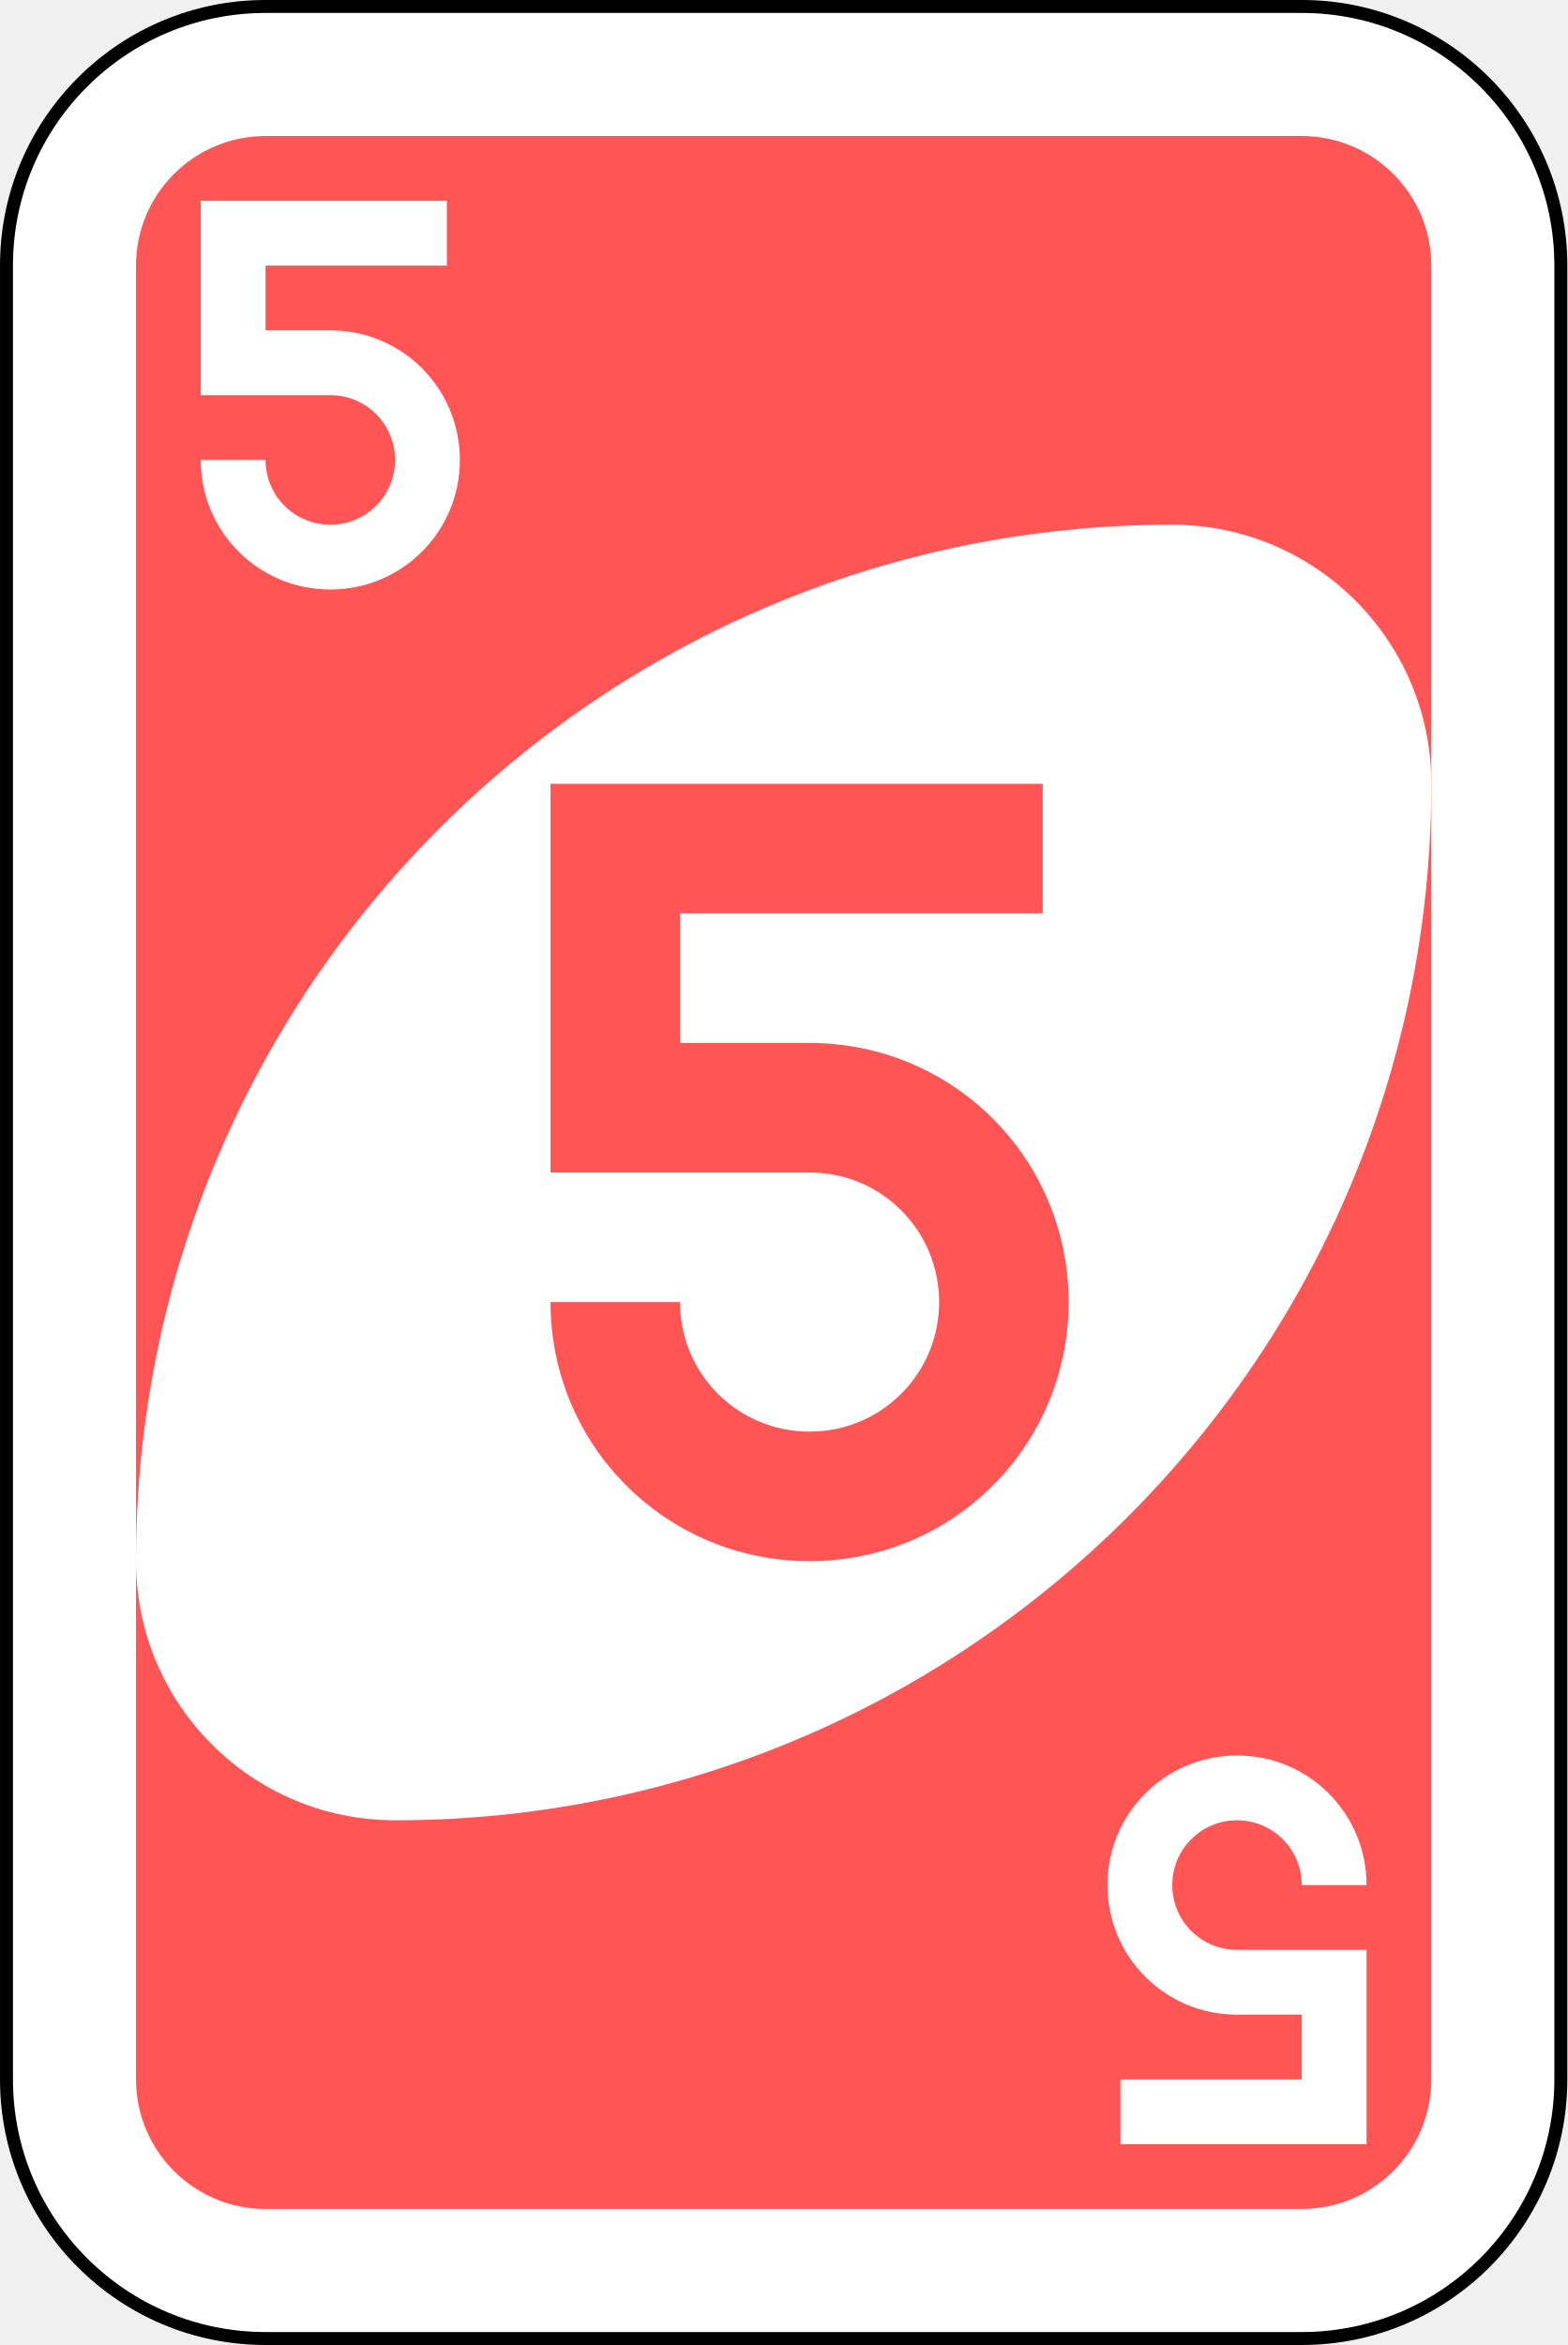
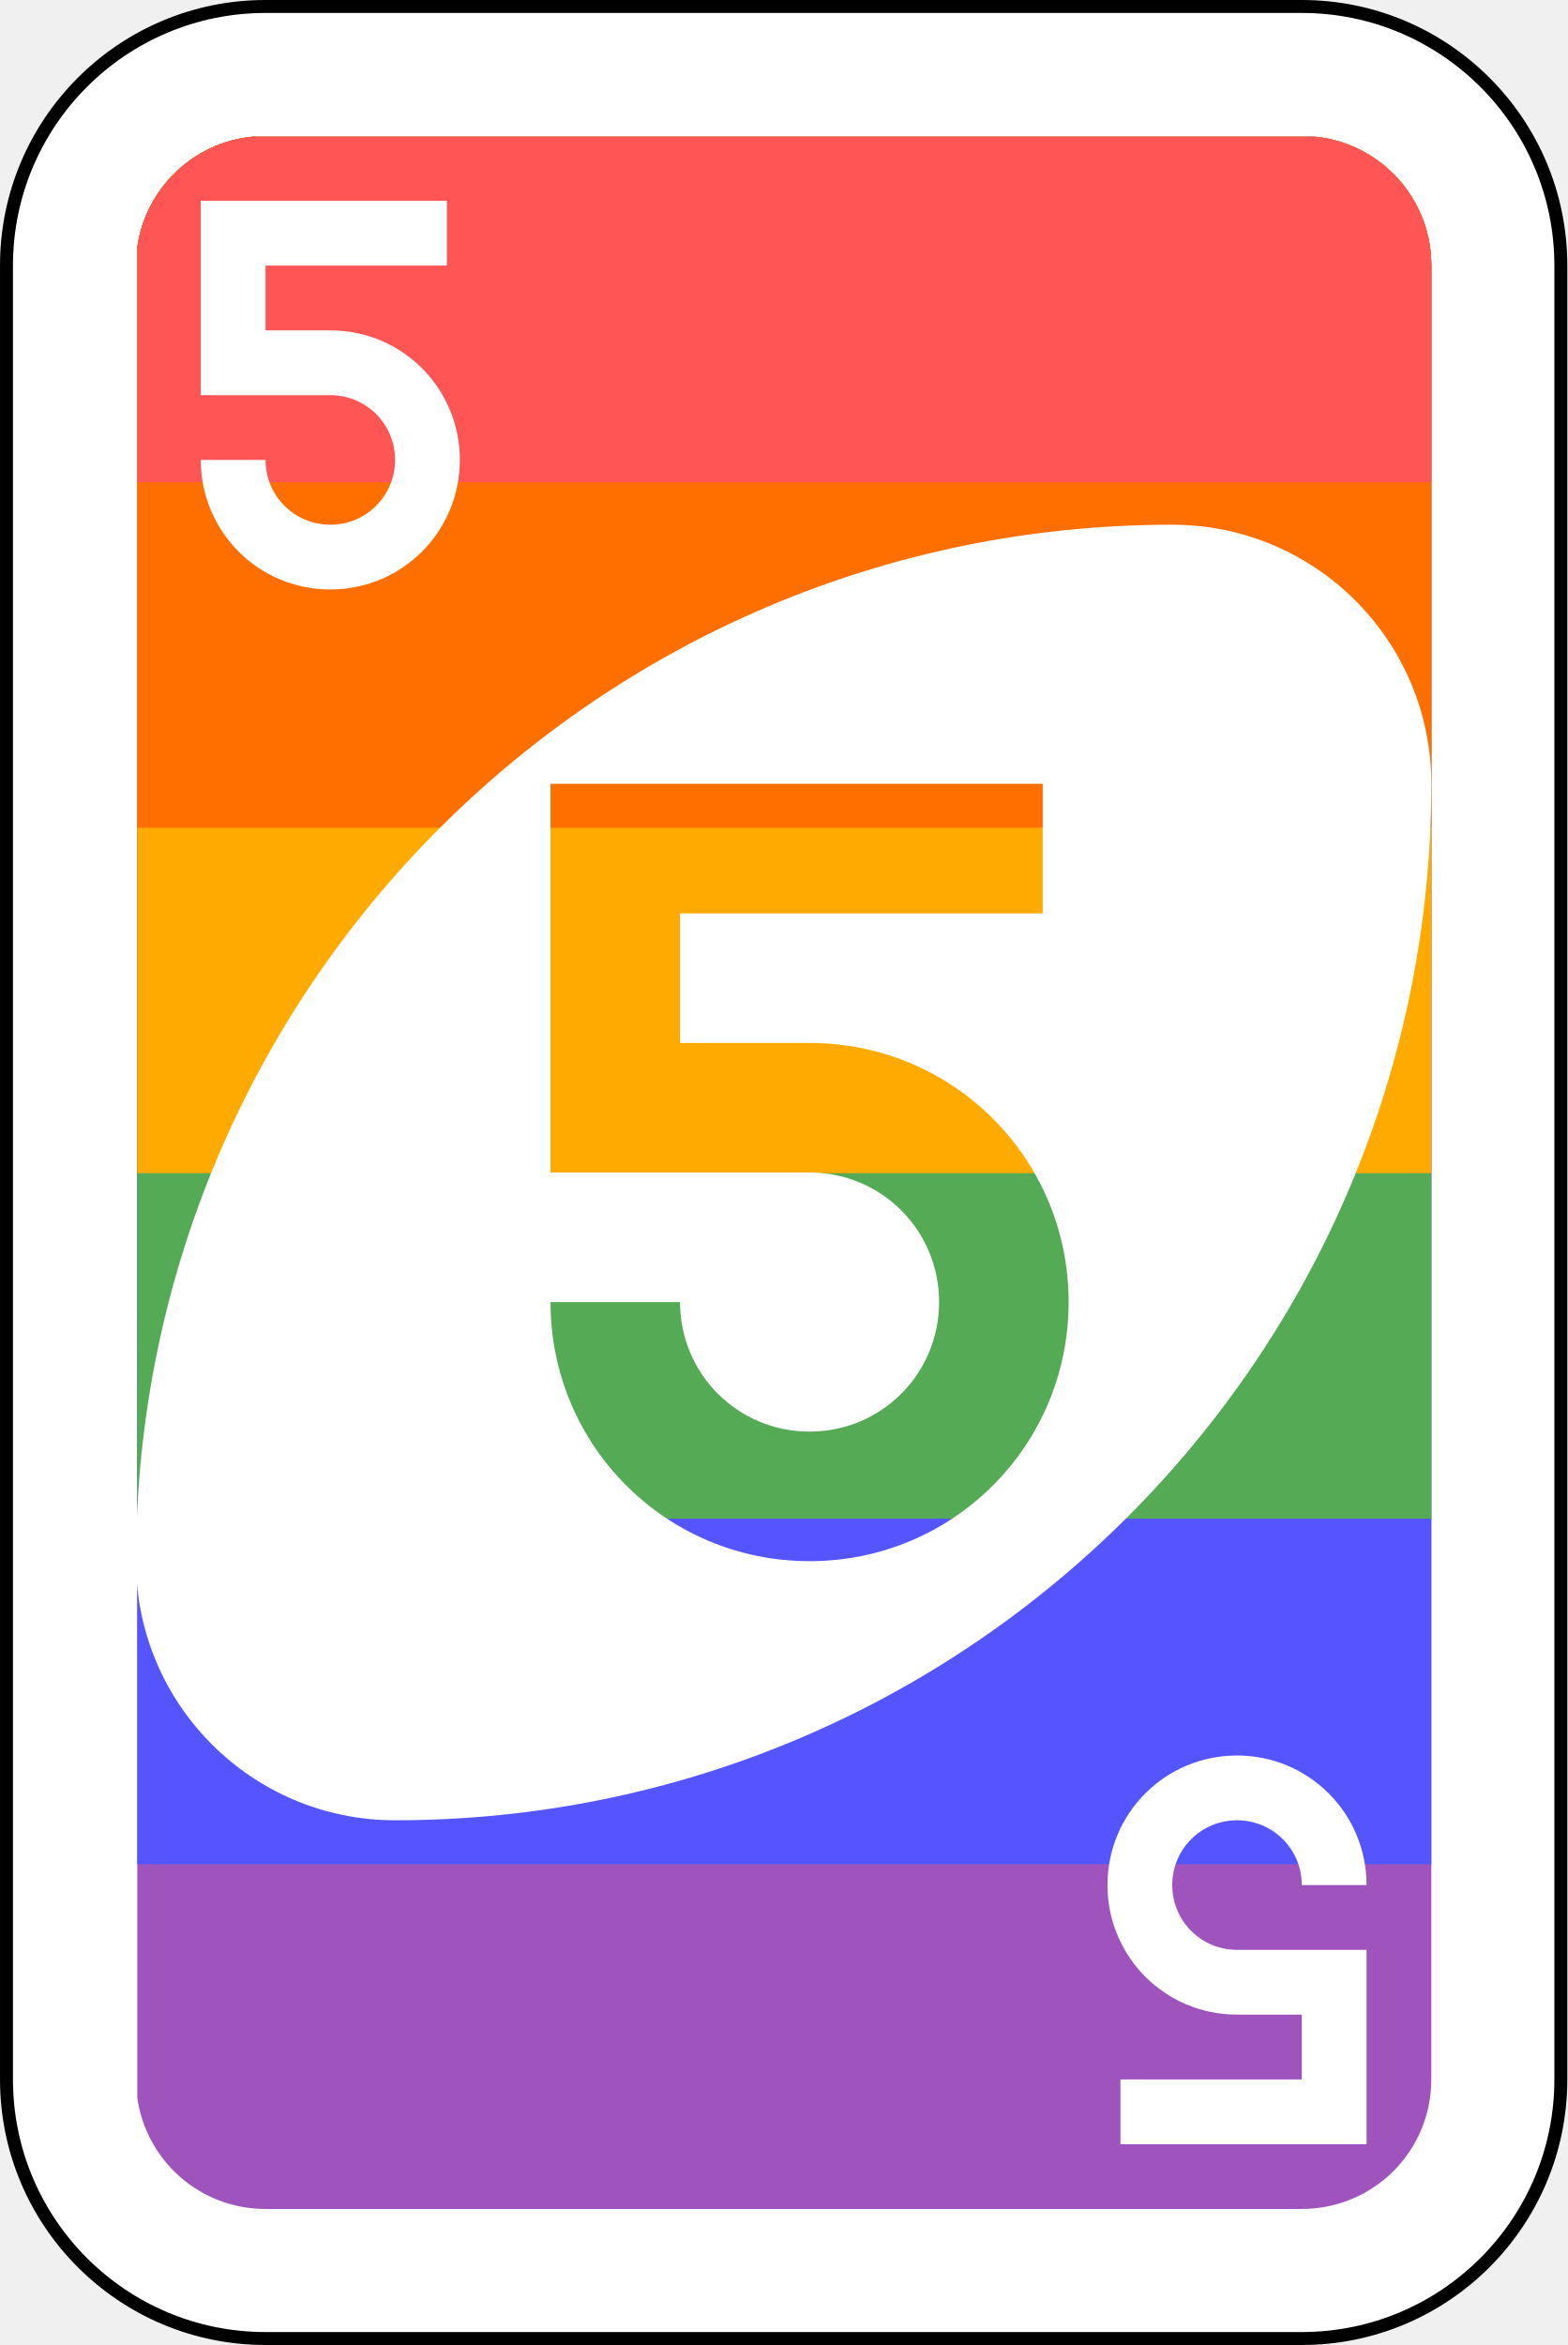
<svg xmlns="http://www.w3.org/2000/svg" width="68.298mm" height="102.164mm" viewBox="0 0 242 362" id="svg6717" version="1.1">
  <defs id="defs6719" />
  <g id="layer1" transform="translate(-236.1428,-337.0765)">
-     <g id="g6595" transform="matrix(4,0,0,4,-962.8572,-991.3724)">
-       <rect style="fill:#ffffff;fill-opacity:1;fill-rule:evenodd;stroke:#000000;stroke-width:0.5;stroke-miterlimit:4;stroke-dasharray:none" id="rect2987-8-5-6" y="332.362" x="300" ry="10" rx="10" height="90" width="60" />
-       <rect style="fill:#ff5555;fill-opacity:1;fill-rule:evenodd;stroke:none" id="rect3757-26-33-81" y="337.362" x="305" ry="5" rx="5" height="80" width="50" />
-       <path style="fill:#ffffff;fill-opacity:1;fill-rule:evenodd;stroke:none" id="path3773-0-4-8-4-60-3-9" d="m 345,352.362 c -22.091,0 -40,17.909 -40,40 0,5.523 4.477,10 10,10 22.091,0 40,-17.909 40,-40 0,-5.523 -4.477,-10 -10,-10 z" />
-       <path style="fill:#ff5555;fill-opacity:1;stroke:none" id="rect3163-6-0-0-2-7-1-2-19-4" d="m 321,362.362 0,10 0,5 10,0 c 2.77,0 5,2.23 5,5 0,2.77 -2.23,5 -5,5 -2.77,0 -5,-2.23 -5,-5 l -5,0 c 0,5.54 4.46,10 10,10 5.54,0 10,-4.46 10,-10 0,-5.54 -4.46,-10 -10,-10 l -5,0 0,-5 5,0 9,0 0,-5 -9,0 -5,0 z" />
-       <path style="fill:#ffffff;fill-opacity:1;stroke:none" id="rect3163-6-0-0-2-7-1-2-19-2-4" d="m 307.5,339.862 0,5 0,2.5 5,0 c 1.385,0 2.5,1.115 2.5,2.5 0,1.385 -1.115,2.5 -2.5,2.5 -1.385,0 -2.5,-1.115 -2.5,-2.5 l -2.5,0 c 0,2.77 2.23,5 5,5 2.77,0 5,-2.23 5,-5 0,-2.77 -2.23,-5 -5,-5 l -2.5,0 0,-2.5 2.5,0 4.5,0 0,-2.5 -4.5,0 -2.5,0 z" />
-       <path style="fill:#ffffff;fill-opacity:1;stroke:none" id="rect3163-6-0-0-2-7-1-2-19-2-4-6" d="m 352.5,414.862 0,-5 0,-2.5 -5,0 c -1.385,0 -2.5,-1.115 -2.5,-2.5 0,-1.385 1.115,-2.5 2.5,-2.5 1.385,0 2.5,1.115 2.5,2.5 l 2.5,0 c 0,-2.77 -2.23,-5 -5,-5 -2.77,0 -5,2.23 -5,5 0,2.77 2.23,5 5,5 l 2.5,0 0,2.5 -2.5,0 -4.5,0 0,2.5 4.5,0 2.5,0 z" />
+     <g id="layer1-0" transform="translate(2.4755859e-6,1.3466797e-5)">
+       <rect style="fill:#ffffff;fill-opacity:1;fill-rule:evenodd;stroke:#000000;stroke-width:2;stroke-miterlimit:4;stroke-dasharray:none" id="rect2987-1" y="338.076" x="237.143" ry="40" rx="40" height="360" width="240" />
+       <g id="g920" transform="matrix(0.2573999,0,0,0.666666,257.3402,358.1861)">
+         <path id="rect894" style="fill:#9f54bd;fill-opacity:1;stroke-width:0.442" d="m 41.484,22.518 c -9.764,1.015 -17.527,8.563 -18.873,18.223 V 345.395 c 1.448,10.39 10.319,18.338 21.121,18.338 H 214.4 c 11.819,0 21.332,-9.513 21.332,-21.332 V 43.732 c 0,-11.058 -8.329,-20.097 -19.082,-21.215 z" transform="matrix(3.642193,0,0,1.406251,-82.35183,-31.66455)" />
+         <path id="rect896" style="fill:#5555ff;fill-opacity:1;stroke-width:0.442" d="m 41.484,22.518 c -9.764,1.015 -17.527,8.563 -18.873,18.223 V 306.961 H 235.732 V 43.732 c 0,-11.058 -8.329,-20.097 -19.082,-21.215 z" transform="matrix(3.642193,0,0,1.406251,-82.35183,-31.66455)" />
+         <path id="rect898" style="fill:#55aa55;fill-opacity:1;stroke-width:0.442" d="m 41.484,22.518 c -9.764,1.015 -17.527,8.563 -18.873,18.223 V 250.072 H 235.732 V 43.732 c 0,-11.058 -8.329,-20.097 -19.082,-21.215 z" transform="matrix(3.642193,0,0,1.406251,-82.35183,-31.66455)" />
+         <path id="rect900" style="fill:#ffaa00;fill-opacity:1;stroke-width:0.442" d="m 41.484,22.518 c -9.764,1.015 -17.527,8.563 -18.873,18.223 V 193.184 H 235.732 V 43.732 c 0,-11.058 -8.329,-20.097 -19.082,-21.215 z" transform="matrix(3.642193,0,0,1.406251,-82.35183,-31.66455)" />
+         <path id="rect902" style="fill:#ff6f00;fill-opacity:1;stroke-width:0.442" d="m 41.484,22.518 c -9.764,1.015 -17.527,8.563 -18.873,18.223 V 136.295 H 235.732 V 43.732 c 0,-11.058 -8.329,-20.097 -19.082,-21.215 z" transform="matrix(3.642193,0,0,1.406251,-82.35183,-31.66455)" />
+         <path id="rect904" style="fill:#ff5555;fill-opacity:1;stroke-width:0.442" d="m 41.482,22.518 c -0.571,0.059 -1.133,0.145 -1.689,0.248 -0.059,0.011 -0.119,0.022 -0.178,0.033 -0.533,0.104 -1.058,0.227 -1.576,0.369 -0.076,0.021 -0.152,0.043 -0.229,0.064 -0.53,0.152 -1.054,0.321 -1.566,0.512 -0.015,0.005 -0.028,0.012 -0.043,0.018 -0.531,0.199 -1.053,0.421 -1.562,0.66 -0.015,0.007 -0.032,0.012 -0.047,0.02 -0.442,0.209 -0.871,0.44 -1.295,0.678 -0.342,0.192 -0.674,0.4 -1.004,0.609 -0.208,0.132 -0.42,0.256 -0.623,0.395 -0.51,0.349 -1.006,0.716 -1.482,1.107 -0.127,0.104 -0.243,0.221 -0.367,0.328 -0.355,0.305 -0.705,0.616 -1.039,0.943 -0.193,0.189 -0.373,0.391 -0.559,0.588 -0.246,0.261 -0.492,0.522 -0.725,0.795 -0.194,0.228 -0.38,0.465 -0.564,0.701 -0.202,0.258 -0.4,0.52 -0.59,0.787 -0.183,0.258 -0.362,0.517 -0.533,0.783 -0.173,0.268 -0.335,0.543 -0.496,0.818 -0.187,0.321 -0.378,0.639 -0.549,0.971 -0.006,0.012 -0.013,0.023 -0.02,0.035 -0.264,0.514 -0.508,1.04 -0.73,1.578 -0.442,1.071 -0.797,2.187 -1.062,3.338 -0.008,0.036 -0.017,0.073 -0.025,0.109 -0.128,0.57 -0.235,1.148 -0.316,1.734 V 79.406 H 235.732 V 43.732 c 0,-0.652 -0.033,-1.297 -0.09,-1.934 -0.005,-0.055 -0.008,-0.111 -0.014,-0.166 -0.059,-0.609 -0.147,-1.208 -0.256,-1.801 -0.014,-0.075 -0.025,-0.15 -0.039,-0.225 -0.114,-0.585 -0.254,-1.16 -0.414,-1.727 -0.02,-0.07 -0.038,-0.14 -0.059,-0.209 -0.165,-0.56 -0.351,-1.109 -0.559,-1.648 -0.029,-0.076 -0.059,-0.152 -0.09,-0.229 -0.213,-0.534 -0.447,-1.059 -0.701,-1.57 -0.035,-0.069 -0.07,-0.138 -0.105,-0.207 -0.171,-0.336 -0.365,-0.657 -0.553,-0.982 -0.177,-0.306 -0.357,-0.612 -0.549,-0.908 -0.17,-0.262 -0.349,-0.518 -0.529,-0.771 -0.209,-0.294 -0.423,-0.583 -0.646,-0.865 -0.181,-0.228 -0.365,-0.452 -0.555,-0.672 -0.245,-0.285 -0.498,-0.561 -0.758,-0.832 -0.203,-0.213 -0.409,-0.423 -0.621,-0.627 -0.262,-0.252 -0.532,-0.494 -0.807,-0.732 -0.223,-0.193 -0.445,-0.386 -0.676,-0.57 -0.291,-0.232 -0.592,-0.451 -0.895,-0.668 -0.238,-0.171 -0.475,-0.343 -0.721,-0.504 -0.311,-0.204 -0.633,-0.392 -0.955,-0.58 -0.287,-0.167 -0.57,-0.34 -0.865,-0.494 -0.079,-0.041 -0.157,-0.081 -0.236,-0.121 -0.509,-0.257 -1.029,-0.494 -1.561,-0.711 -0.06,-0.024 -0.12,-0.048 -0.18,-0.072 -0.558,-0.221 -1.125,-0.421 -1.705,-0.596 -0.038,-0.011 -0.077,-0.022 -0.115,-0.033 -0.6,-0.177 -1.211,-0.332 -1.832,-0.457 -0.004,-7.77e-4 -0.008,-0.001 -0.012,-0.002 -0.01,-0.002 -0.02,-0.002 -0.029,-0.004 -0.642,-0.127 -1.294,-0.228 -1.955,-0.297 -6.4e-4,-6.7e-5 -0.001,6.7e-5 -0.002,0 H 41.484 c -6.46e-4,6.7e-5 -0.001,-6.7e-5 -0.002,0 z" transform="matrix(3.642193,0,0,1.406251,-82.35183,-31.66455)" />
+       </g>
+       <path id="path3773-0-4-8-4-2" style="fill:#ffffff;fill-opacity:1;fill-rule:evenodd;stroke:none;stroke-width:4.267" d="m 193.066,86.4 c -94.257,0 -170.666,76.409 -170.666,170.666 0,23.564 19.102,42.666 42.666,42.666 94.257,0 170.666,-76.409 170.666,-170.666 0,-23.564 -19.102,-42.666 -42.666,-42.666 z M 90.666,129.066 H 112 h 21.334 38.398 v 21.334 H 133.334 112 v 21.332 h 21.334 c 23.637,0 42.666,19.031 42.666,42.668 0,23.637 -19.029,42.666 -42.666,42.666 -23.637,0 -42.668,-19.029 -42.668,-42.666 H 112 c 0,11.819 9.515,21.332 21.334,21.332 11.819,0 21.332,-9.513 21.332,-21.332 0,-11.819 -9.513,-21.334 -21.332,-21.334 H 90.666 v -21.334 z" transform="matrix(0.9375,0,0,0.9375,236.1428,337.0765)" />
    </g>
+     <path style="fill:#ffffff;fill-opacity:1;stroke:none;stroke-width:4" id="rect3163-6-0-0-2-7-1-2-19-2-4" d="m 267.143,368.076 v 20 10 h 20 c 5.54,0 10,4.46 10,10 0,5.54 -4.46,10 -10,10 -5.54,0 -10,-4.46 -10,-10 h -10 c 0,11.08 8.92,20 20,20 11.08,0 20,-8.92 20,-20 0,-11.08 -8.92,-20 -20,-20 h -10 v -10 h 10 18 v -10 h -18 -10 z" />
+     <path style="fill:#ffffff;fill-opacity:1;stroke:none;stroke-width:4" id="rect3163-6-0-0-2-7-1-2-19-2-4-6" d="m 447.143,668.076 v -20 -10 h -20 c -5.54,0 -10,-4.46 -10,-10 0,-5.54 4.46,-10 10,-10 5.54,0 10,4.46 10,10 h 10 c 0,-11.08 -8.92,-20 -20,-20 -11.08,0 -20,8.92 -20,20 0,11.08 8.92,20 20,20 h 10 v 10 h -10 -18 v 10 h 18 10 z" />
  </g>
</svg>
